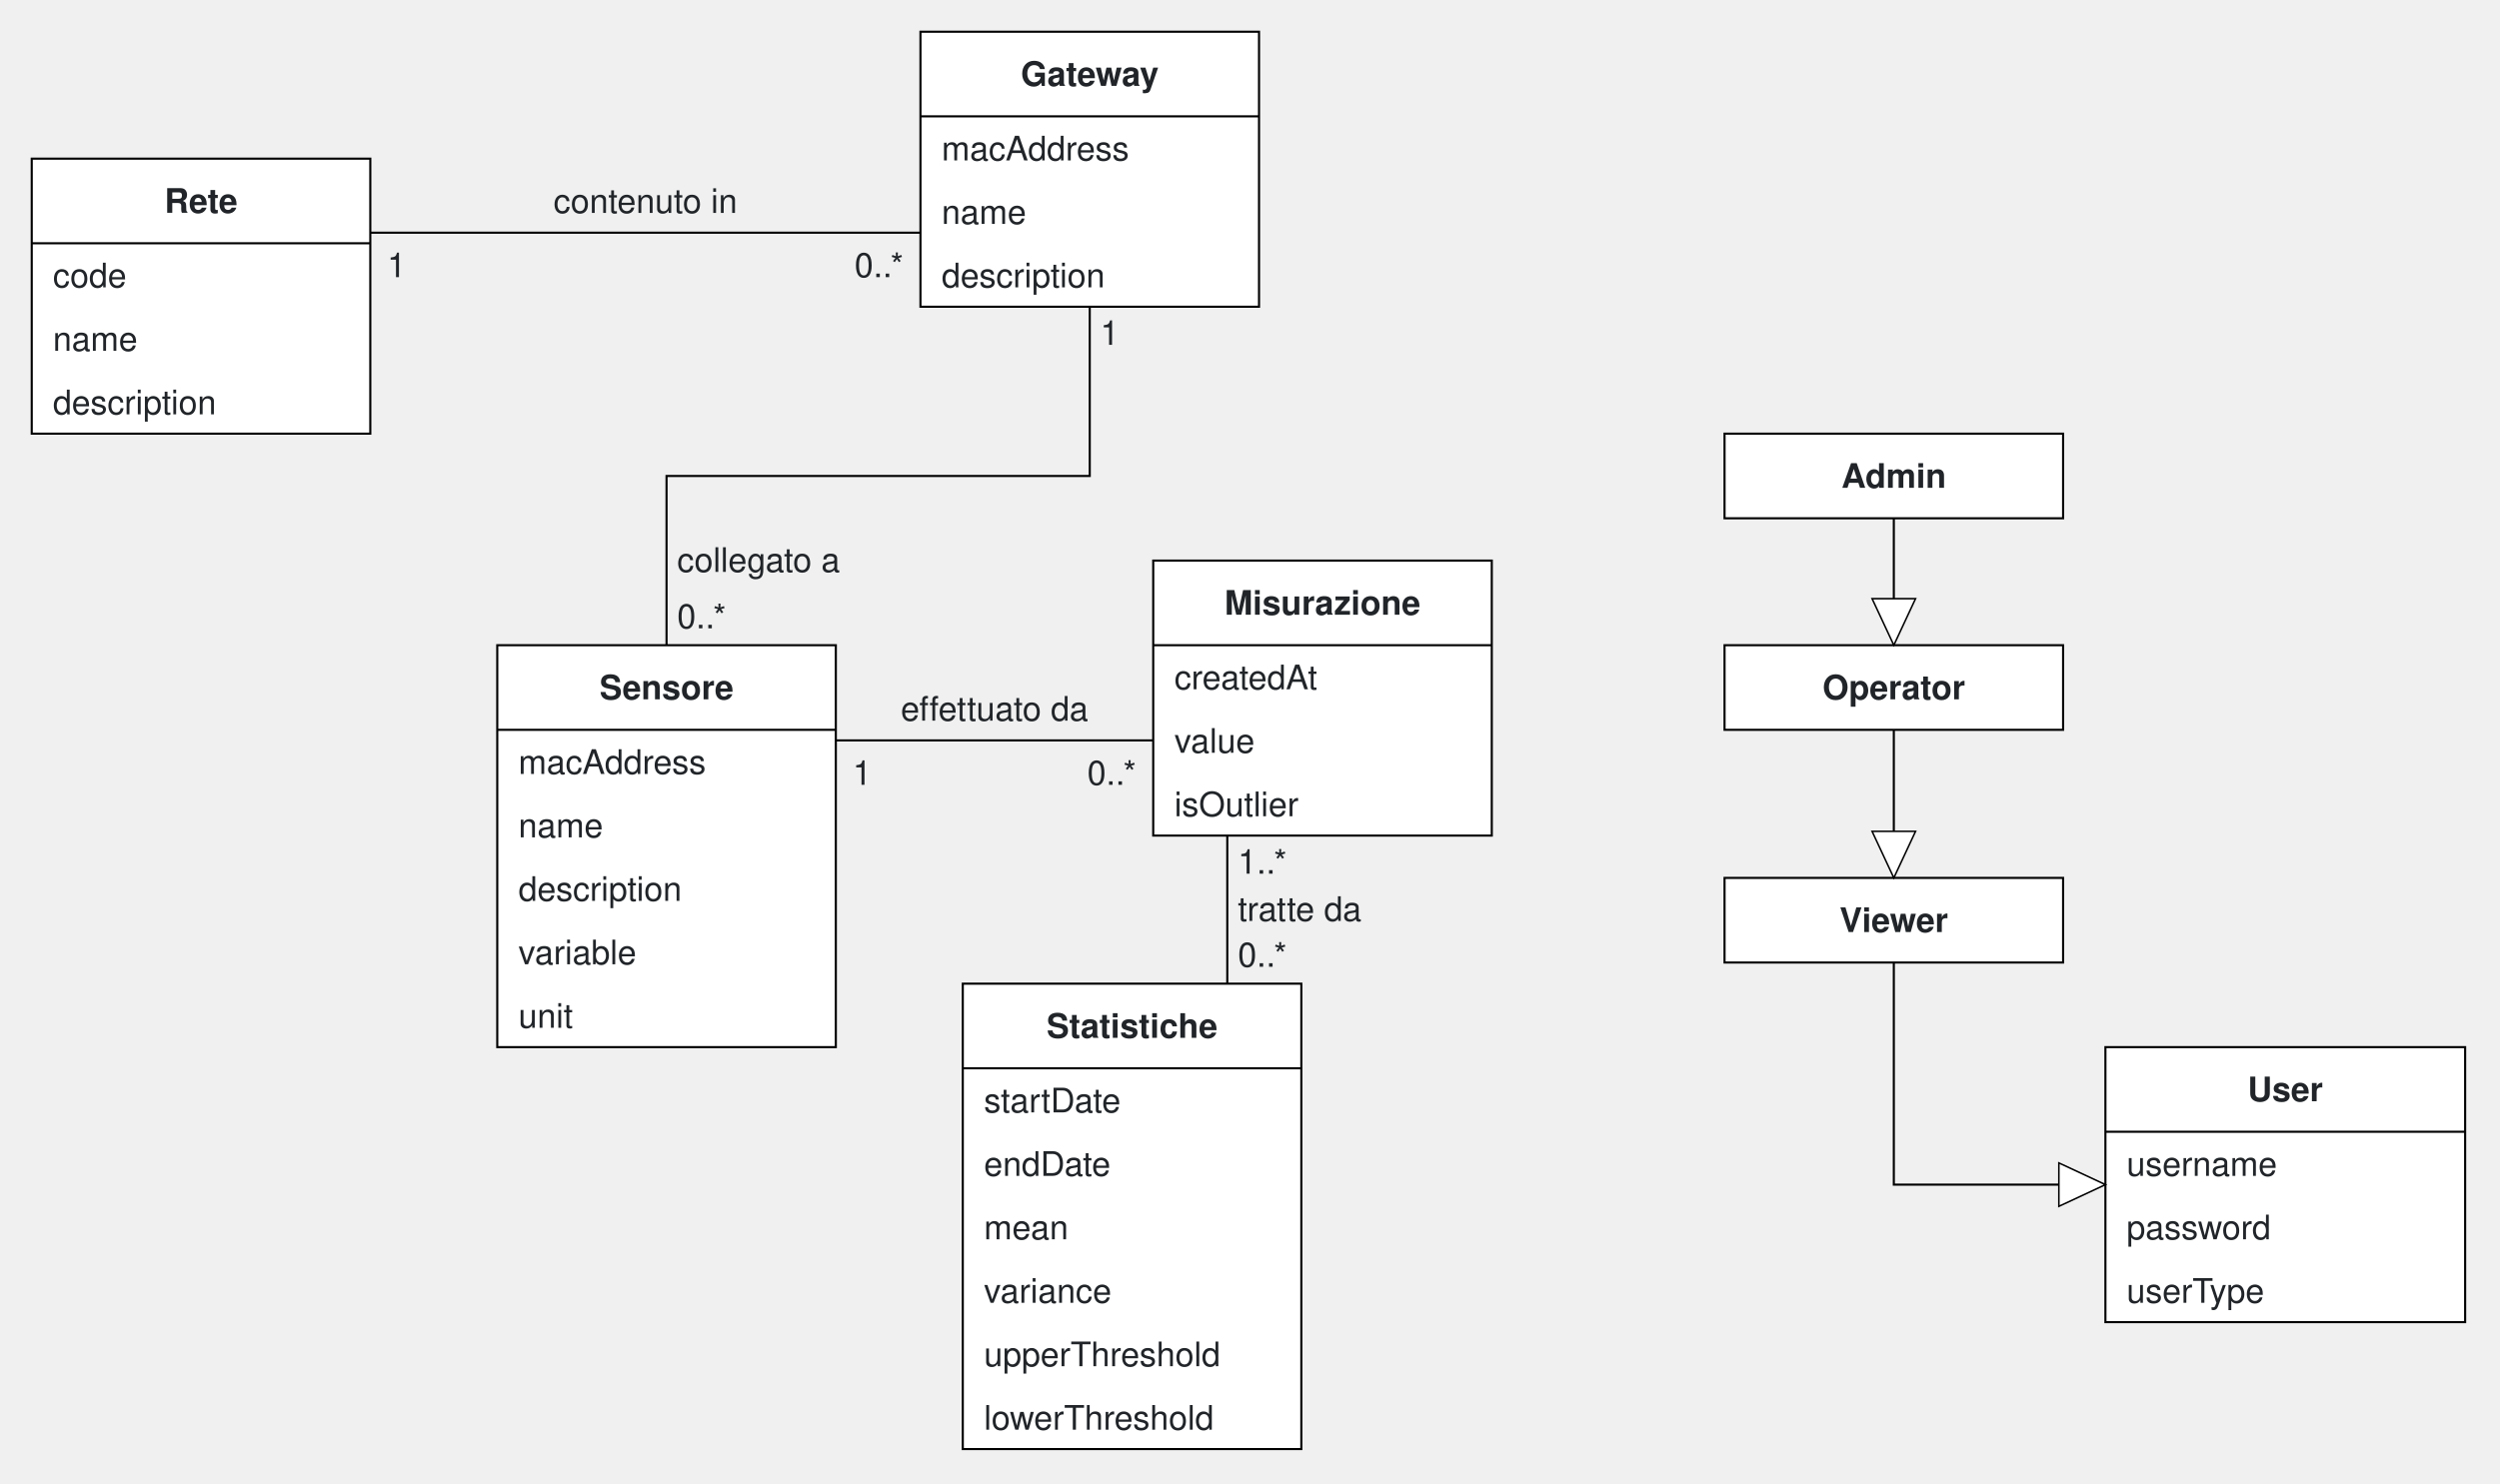
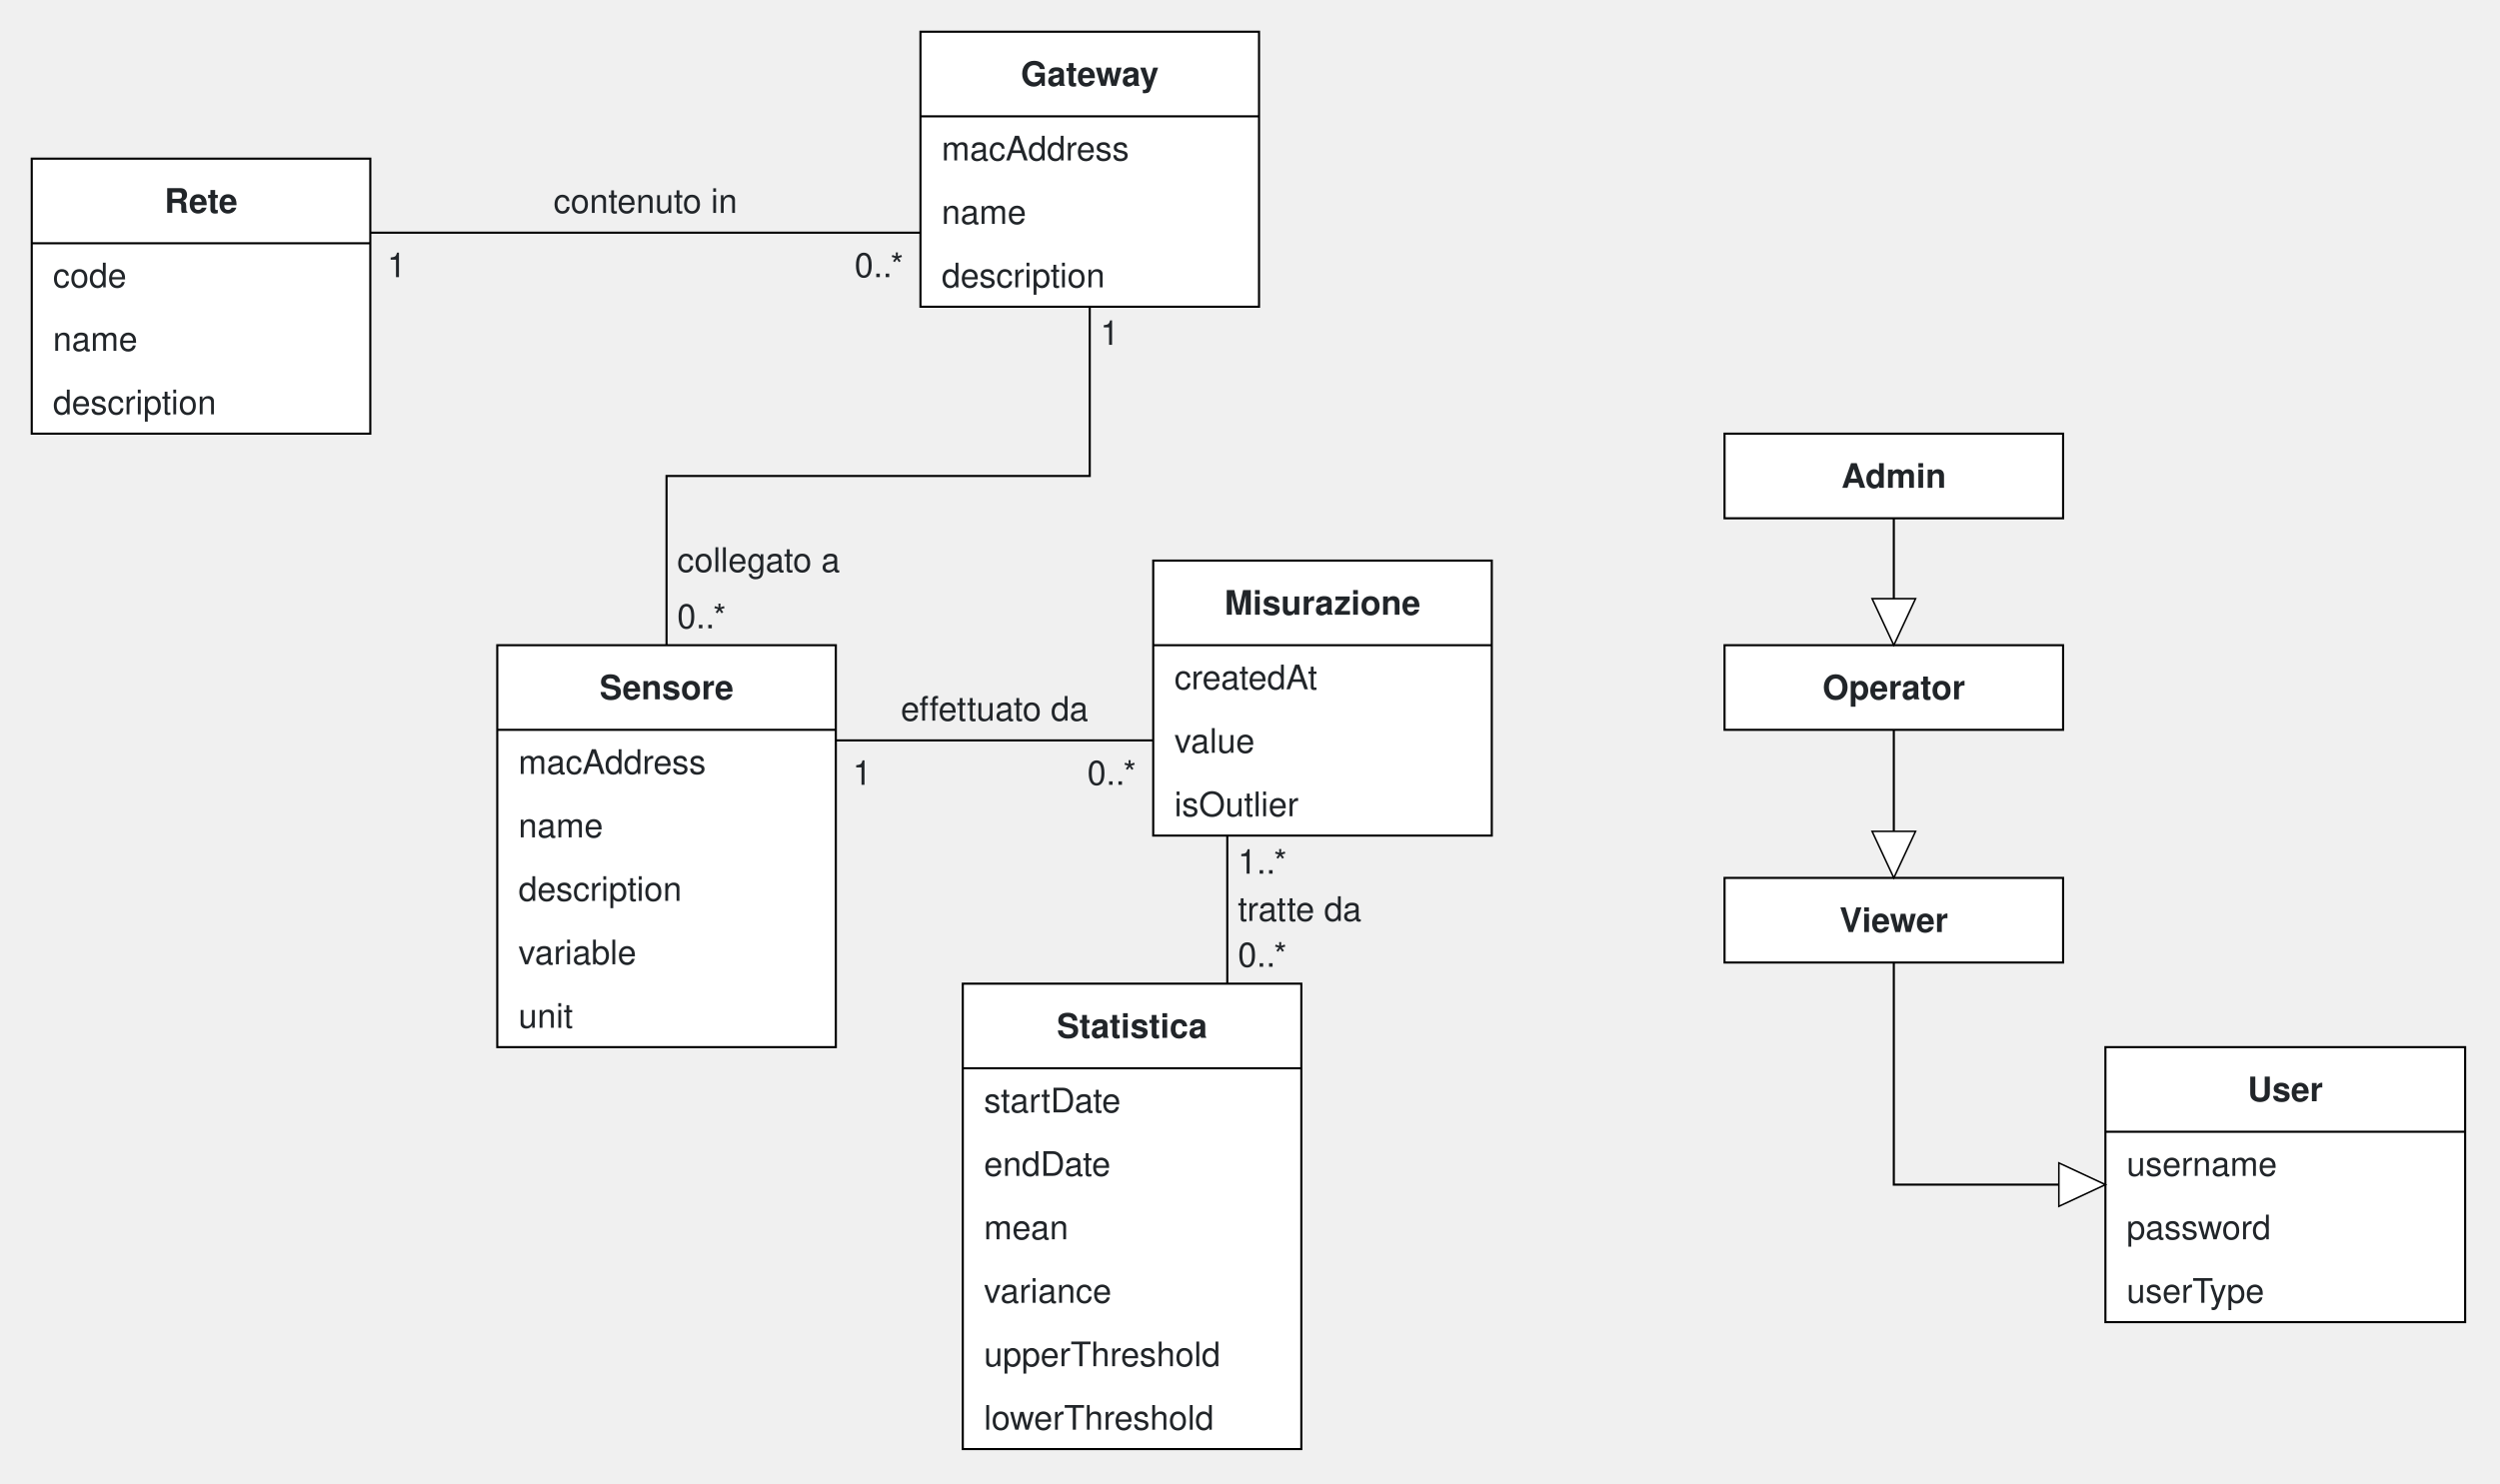
<svg xmlns="http://www.w3.org/2000/svg" width="1181" height="701.5" fill="#ffffff">
  <defs>
    <style>
  text {
    fill: #212529;
    font-family: Helvetica Neue, Helvetica, Arial, sans-serif;
    font-size: 16px;
  }

  marker, text {
    fill-opacity: 1;
  }

  * {
    overflow: visible;
  }
</style>
  </defs>
  <svg x="995" y="495" width="170" height="130" class="User" fill="#ffffff">
    <g>
      <rect width="100%" height="40" stroke="none" fill="white" class="sc-fqkvVR eDtKfR" />
      <rect y="40" width="100%" height="90" stroke="none" fill="white" class="sc-fqkvVR eDtKfR" />
      <svg height="40">
        <text x="50%" y="50%" dominant-baseline="middle" text-anchor="middle" font-weight="bold" pointer-events="none">User</text>
      </svg>
      <svg x="0" y="40.5" width="169" height="30" class="username" fill="#ffffff">
        <g>
          <rect width="100%" height="100%" stroke="none" fill="white" class="sc-fqkvVR eDtKfR" />
          <text x="10" y="50%" dominant-baseline="middle" text-anchor="start" font-weight="normal" pointer-events="none">username</text>
        </g>
      </svg>
      <svg x="0" y="70.5" width="169" height="30" class="password" fill="#ffffff">
        <g>
          <rect width="100%" height="100%" stroke="none" fill="white" class="sc-fqkvVR eDtKfR" />
          <text x="10" y="50%" dominant-baseline="middle" text-anchor="start" font-weight="normal" pointer-events="none">password</text>
        </g>
      </svg>
      <svg x="0" y="100.5" width="169" height="30" class="userType" fill="#ffffff">
        <g>
          <rect width="100%" height="100%" stroke="none" fill="white" class="sc-fqkvVR eDtKfR" />
          <text x="10" y="50%" dominant-baseline="middle" text-anchor="start" font-weight="normal" pointer-events="none">userType</text>
        </g>
      </svg>
      <rect width="100%" height="100%" stroke="black" fill="none" class="sc-fqkvVR jAaomD" />
      <path d="M 0 40 H 170" stroke="black" fill="white" class="sc-gEvEer fkqzOi" />
    </g>
  </svg>
  <svg x="15" y="75" width="160" height="130" class="Rete" fill="#ffffff">
    <g>
      <rect width="100%" height="40" stroke="none" fill="white" class="sc-fqkvVR eDtKfR" />
      <rect y="40" width="100%" height="90" stroke="none" fill="white" class="sc-fqkvVR eDtKfR" />
      <svg height="40">
        <text x="50%" y="50%" dominant-baseline="middle" text-anchor="middle" font-weight="bold" pointer-events="none">Rete</text>
      </svg>
      <svg x="0" y="40.5" width="159" height="30" class="code" fill="#ffffff">
        <g>
          <rect width="100%" height="100%" stroke="none" fill="white" class="sc-fqkvVR eDtKfR" />
          <text x="10" y="50%" dominant-baseline="middle" text-anchor="start" font-weight="normal" pointer-events="none">code</text>
        </g>
      </svg>
      <svg x="0" y="70.5" width="159" height="30" class="name" fill="#ffffff">
        <g>
          <rect width="100%" height="100%" stroke="none" fill="white" class="sc-fqkvVR eDtKfR" />
          <text x="10" y="50%" dominant-baseline="middle" text-anchor="start" font-weight="normal" pointer-events="none">name</text>
        </g>
      </svg>
      <svg x="0" y="100.5" width="159" height="30" class="description" fill="#ffffff">
        <g>
          <rect width="100%" height="100%" stroke="none" fill="white" class="sc-fqkvVR eDtKfR" />
          <text x="10" y="50%" dominant-baseline="middle" text-anchor="start" font-weight="normal" pointer-events="none">description</text>
        </g>
      </svg>
      <rect width="100%" height="100%" stroke="black" fill="none" class="sc-fqkvVR jAaomD" />
      <path d="M 0 40 H 160" stroke="black" fill="white" class="sc-gEvEer fkqzOi" />
    </g>
  </svg>
  <svg x="435" y="15" width="160" height="130" class="Gateway" fill="#ffffff">
    <g>
      <rect width="100%" height="40" stroke="none" fill="white" class="sc-fqkvVR eDtKfR" />
      <rect y="40" width="100%" height="90" stroke="none" fill="white" class="sc-fqkvVR eDtKfR" />
      <svg height="40">
        <text x="50%" y="50%" dominant-baseline="middle" text-anchor="middle" font-weight="bold" pointer-events="none">Gateway</text>
      </svg>
      <svg x="0" y="40.5" width="159" height="30" class="macAddress" fill="#ffffff">
        <g>
          <rect width="100%" height="100%" stroke="none" fill="white" class="sc-fqkvVR eDtKfR" />
          <text x="10" y="50%" dominant-baseline="middle" text-anchor="start" font-weight="normal" pointer-events="none">macAddress</text>
        </g>
      </svg>
      <svg x="0" y="70.5" width="159" height="30" class="name" fill="#ffffff">
        <g>
          <rect width="100%" height="100%" stroke="none" fill="white" class="sc-fqkvVR eDtKfR" />
          <text x="10" y="50%" dominant-baseline="middle" text-anchor="start" font-weight="normal" pointer-events="none">name</text>
        </g>
      </svg>
      <svg x="0" y="100.5" width="159" height="30" class="description" fill="#ffffff">
        <g>
          <rect width="100%" height="100%" stroke="none" fill="white" class="sc-fqkvVR eDtKfR" />
          <text x="10" y="50%" dominant-baseline="middle" text-anchor="start" font-weight="normal" pointer-events="none">description</text>
        </g>
      </svg>
      <rect width="100%" height="100%" stroke="black" fill="none" class="sc-fqkvVR jAaomD" />
      <path d="M 0 40 H 160" stroke="black" fill="white" class="sc-gEvEer fkqzOi" />
    </g>
  </svg>
  <svg x="235" y="305" width="160" height="190" class="Sensore" fill="#ffffff">
    <g>
      <rect width="100%" height="40" stroke="none" fill="white" class="sc-fqkvVR eDtKfR" />
      <rect y="40" width="100%" height="150" stroke="none" fill="white" class="sc-fqkvVR eDtKfR" />
      <svg height="40">
        <text x="50%" y="50%" dominant-baseline="middle" text-anchor="middle" font-weight="bold" pointer-events="none">Sensore</text>
      </svg>
      <svg x="0" y="40.5" width="159" height="30" class="macAddress" fill="#ffffff">
        <g>
          <rect width="100%" height="100%" stroke="none" fill="white" class="sc-fqkvVR eDtKfR" />
          <text x="10" y="50%" dominant-baseline="middle" text-anchor="start" font-weight="normal" pointer-events="none">macAddress</text>
        </g>
      </svg>
      <svg x="0" y="70.5" width="159" height="30" class="name" fill="#ffffff">
        <g>
          <rect width="100%" height="100%" stroke="none" fill="white" class="sc-fqkvVR eDtKfR" />
          <text x="10" y="50%" dominant-baseline="middle" text-anchor="start" font-weight="normal" pointer-events="none">name</text>
        </g>
      </svg>
      <svg x="0" y="100.5" width="159" height="30" class="description" fill="#ffffff">
        <g>
          <rect width="100%" height="100%" stroke="none" fill="white" class="sc-fqkvVR eDtKfR" />
          <text x="10" y="50%" dominant-baseline="middle" text-anchor="start" font-weight="normal" pointer-events="none">description</text>
        </g>
      </svg>
      <svg x="0" y="130.5" width="159" height="30" class="variable" fill="#ffffff">
        <g>
          <rect width="100%" height="100%" stroke="none" fill="white" class="sc-fqkvVR eDtKfR" />
          <text x="10" y="50%" dominant-baseline="middle" text-anchor="start" font-weight="normal" pointer-events="none">variable</text>
        </g>
      </svg>
      <svg x="0" y="160.5" width="159" height="30" class="unit" fill="#ffffff">
        <g>
          <rect width="100%" height="100%" stroke="none" fill="white" class="sc-fqkvVR eDtKfR" />
          <text x="10" y="50%" dominant-baseline="middle" text-anchor="start" font-weight="normal" pointer-events="none">unit</text>
        </g>
      </svg>
      <rect width="100%" height="100%" stroke="black" fill="none" class="sc-fqkvVR jAaomD" />
      <path d="M 0 40 H 160" stroke="black" fill="white" class="sc-gEvEer fkqzOi" />
    </g>
  </svg>
  <svg x="545" y="265" width="160" height="130" class="Misurazione" fill="#ffffff">
    <g>
      <rect width="100%" height="40" stroke="none" fill="white" class="sc-fqkvVR eDtKfR" />
      <rect y="40" width="100%" height="90" stroke="none" fill="white" class="sc-fqkvVR eDtKfR" />
      <svg height="40">
        <text x="50%" y="50%" dominant-baseline="middle" text-anchor="middle" font-weight="bold" pointer-events="none">Misurazione</text>
      </svg>
      <svg x="0" y="40.5" width="159" height="30" class="createdAt" fill="#ffffff">
        <g>
          <rect width="100%" height="100%" stroke="none" fill="white" class="sc-fqkvVR eDtKfR" />
          <text x="10" y="50%" dominant-baseline="middle" text-anchor="start" font-weight="normal" pointer-events="none">createdAt</text>
        </g>
      </svg>
      <svg x="0" y="70.5" width="159" height="30" class="value" fill="#ffffff">
        <g>
          <rect width="100%" height="100%" stroke="none" fill="white" class="sc-fqkvVR eDtKfR" />
          <text x="10" y="50%" dominant-baseline="middle" text-anchor="start" font-weight="normal" pointer-events="none">value</text>
        </g>
      </svg>
      <svg x="0" y="100.5" width="159" height="30" class="isOutlier" fill="#ffffff">
        <g>
          <rect width="100%" height="100%" stroke="none" fill="white" class="sc-fqkvVR eDtKfR" />
          <text x="10" y="50%" dominant-baseline="middle" text-anchor="start" font-weight="normal" pointer-events="none">isOutlier</text>
        </g>
      </svg>
      <rect width="100%" height="100%" stroke="black" fill="none" class="sc-fqkvVR jAaomD" />
      <path d="M 0 40 H 160" stroke="black" fill="white" class="sc-gEvEer fkqzOi" />
    </g>
  </svg>
-   <svg x="455" y="465" width="160" height="220" class="Statistiche" fill="#ffffff">
+   <svg x="455" y="465" width="160" height="220" class="Statistica" fill="#ffffff">
    <g>
      <rect width="100%" height="40" stroke="none" fill="white" class="sc-fqkvVR eDtKfR" />
      <rect y="40" width="100%" height="180" stroke="none" fill="white" class="sc-fqkvVR eDtKfR" />
      <svg height="40">
-         <text x="50%" y="50%" dominant-baseline="middle" text-anchor="middle" font-weight="bold" pointer-events="none">Statistiche</text>
+         <text x="50%" y="50%" dominant-baseline="middle" text-anchor="middle" font-weight="bold" pointer-events="none">Statistica</text>
      </svg>
      <svg x="0" y="40.5" width="159" height="30" class="startDate" fill="#ffffff">
        <g>
          <rect width="100%" height="100%" stroke="none" fill="white" class="sc-fqkvVR eDtKfR" />
          <text x="10" y="50%" dominant-baseline="middle" text-anchor="start" font-weight="normal" pointer-events="none">startDate</text>
        </g>
      </svg>
      <svg x="0" y="70.5" width="159" height="30" class="endDate" fill="#ffffff">
        <g>
          <rect width="100%" height="100%" stroke="none" fill="white" class="sc-fqkvVR eDtKfR" />
          <text x="10" y="50%" dominant-baseline="middle" text-anchor="start" font-weight="normal" pointer-events="none">endDate</text>
        </g>
      </svg>
      <svg x="0" y="100.5" width="159" height="30" class="mean" fill="#ffffff">
        <g>
          <rect width="100%" height="100%" stroke="none" fill="white" class="sc-fqkvVR eDtKfR" />
          <text x="10" y="50%" dominant-baseline="middle" text-anchor="start" font-weight="normal" pointer-events="none">mean</text>
        </g>
      </svg>
      <svg x="0" y="130.5" width="159" height="30" class="variance" fill="#ffffff">
        <g>
          <rect width="100%" height="100%" stroke="none" fill="white" class="sc-fqkvVR eDtKfR" />
          <text x="10" y="50%" dominant-baseline="middle" text-anchor="start" font-weight="normal" pointer-events="none">variance</text>
        </g>
      </svg>
      <svg x="0" y="160.5" width="159" height="30" class="upperThreshold" fill="#ffffff">
        <g>
          <rect width="100%" height="100%" stroke="none" fill="white" class="sc-fqkvVR eDtKfR" />
          <text x="10" y="50%" dominant-baseline="middle" text-anchor="start" font-weight="normal" pointer-events="none">upperThreshold</text>
        </g>
      </svg>
      <svg x="0" y="190.5" width="159" height="30" class="lowerThreshold" fill="#ffffff">
        <g>
          <rect width="100%" height="100%" stroke="none" fill="white" class="sc-fqkvVR eDtKfR" />
          <text x="10" y="50%" dominant-baseline="middle" text-anchor="start" font-weight="normal" pointer-events="none">lowerThreshold</text>
        </g>
      </svg>
      <rect width="100%" height="100%" stroke="black" fill="none" class="sc-fqkvVR jAaomD" />
      <path d="M 0 40 H 160" stroke="black" fill="white" class="sc-gEvEer fkqzOi" />
    </g>
  </svg>
  <svg x="815" y="205" width="160" height="40" class="Admin" fill="#ffffff">
    <g>
      <rect width="100%" height="40" stroke="none" fill="white" class="sc-fqkvVR eDtKfR" />
      <rect y="40" width="100%" height="0" stroke="none" fill="white" class="sc-fqkvVR eDtKfR" />
      <svg height="40">
        <text x="50%" y="50%" dominant-baseline="middle" text-anchor="middle" font-weight="bold" pointer-events="none">Admin</text>
      </svg>
      <rect width="100%" height="100%" stroke="black" fill="none" class="sc-fqkvVR jAaomD" />
    </g>
  </svg>
  <svg x="815" y="305" width="160" height="40" class="Operator" fill="#ffffff">
    <g>
      <rect width="100%" height="40" stroke="none" fill="white" class="sc-fqkvVR eDtKfR" />
      <rect y="40" width="100%" height="0" stroke="none" fill="white" class="sc-fqkvVR eDtKfR" />
      <svg height="40">
        <text x="50%" y="50%" dominant-baseline="middle" text-anchor="middle" font-weight="bold" pointer-events="none">Operator</text>
      </svg>
      <rect width="100%" height="100%" stroke="black" fill="none" class="sc-fqkvVR jAaomD" />
    </g>
  </svg>
  <svg x="815" y="415" width="160" height="40" class="Viewer" fill="#ffffff">
    <g>
      <rect width="100%" height="40" stroke="none" fill="white" class="sc-fqkvVR eDtKfR" />
      <rect y="40" width="100%" height="0" stroke="none" fill="white" class="sc-fqkvVR eDtKfR" />
      <svg height="40">
        <text x="50%" y="50%" dominant-baseline="middle" text-anchor="middle" font-weight="bold" pointer-events="none">Viewer</text>
      </svg>
      <rect width="100%" height="100%" stroke="black" fill="none" class="sc-fqkvVR jAaomD" />
    </g>
  </svg>
  <svg x="175" y="100" width="260" height="48" class="contenuto in" fill="#ffffff">
    <g>
      <polyline points="0 10,260 10" stroke-width="1" marker-end="url(#marker-d6812c56-5b97-4815-b284-6c4932d24b52)" stroke="black" fill="none" class="sc-aXZVg eMElBf" />
      <text x="8" y="10" dy="21" text-anchor="start" pointer-events="none">1</text>
      <text x="252" y="10" dy="21" text-anchor="end" pointer-events="none">0..*</text>
      <text x="8" y="10" dy="-10" text-anchor="start" pointer-events="none" />
      <text x="252" y="10" dy="-10" text-anchor="end" pointer-events="none" />
      <text x="130" y="10" dy="-5" dominant-baseline="text-after-edge" text-anchor="middle" pointer-events="none">contenuto in </text>
    </g>
  </svg>
  <svg x="310" y="145" width="218.906" height="169" class="collegato a" fill="#ffffff">
    <g>
      <polyline points="205 0,205 80,5 80,5 160" stroke-width="1" marker-end="url(#marker-04f410ea-1113-4ffe-9891-8a55f231998d)" stroke="black" fill="none" class="sc-aXZVg eMElBf" />
      <text x="205" y="8" dx="5" dy="10" text-anchor="start" pointer-events="none">1</text>
      <text x="5" y="152" dx="5" text-anchor="start" pointer-events="none">0..*</text>
      <text x="205" y="8" dx="-5" dy="10" text-anchor="end" pointer-events="none" />
      <text x="5" y="152" dx="-5" text-anchor="end" pointer-events="none" />
      <text x="5" y="120" dx="5" dominant-baseline="middle" text-anchor="start" pointer-events="none">collegato a </text>
    </g>
  </svg>
  <svg x="395" y="340" width="150" height="48" class="effettuato da" fill="#ffffff">
    <g>
      <polyline points="0 10,150 10" stroke-width="1" marker-end="url(#marker-f5d5bf31-a6a0-4995-9aad-9fd6797577c9)" stroke="black" fill="none" class="sc-aXZVg eMElBf" />
      <text x="8" y="10" dy="21" text-anchor="start" pointer-events="none">1</text>
      <text x="142" y="10" dy="21" text-anchor="end" pointer-events="none">0..*</text>
      <text x="8" y="10" dy="-10" text-anchor="start" pointer-events="none" />
      <text x="142" y="10" dy="-10" text-anchor="end" pointer-events="none" />
      <text x="75" y="10" dy="-5" dominant-baseline="text-after-edge" text-anchor="middle" pointer-events="none">effettuato da </text>
    </g>
  </svg>
  <svg x="575" y="395" width="34.789" height="79" class="tratte da" fill="#ffffff">
    <g>
      <polyline points="5 0,5 70" stroke-width="1" marker-end="url(#marker-5803fbac-518d-4d47-ae66-1da369f9df76)" stroke="black" fill="none" class="sc-aXZVg eMElBf" />
      <text x="5" y="8" dx="5" dy="10" text-anchor="start" pointer-events="none">1..*</text>
      <text x="5" y="62" dx="5" text-anchor="start" pointer-events="none">0..*</text>
      <text x="5" y="8" dx="-5" dy="10" text-anchor="end" pointer-events="none" />
      <text x="5" y="62" dx="-5" text-anchor="end" pointer-events="none" />
      <text x="5" y="35" dx="5" dominant-baseline="middle" text-anchor="start" pointer-events="none">tratte da </text>
    </g>
  </svg>
  <svg x="890" y="345" width="10" height="70" class="" fill="#ffffff">
    <g>
      <marker id="marker-165abb03-c5eb-4e84-a062-d1932b246de0" viewBox="0 0 30 30" markerWidth="22" markerHeight="30" refX="30" refY="15" orient="auto" markerUnits="strokeWidth">
        <path d="M0,1 L0,29 L30,15 z" stroke="black" fill="white" class="sc-gEvEer fkqzOi" />
      </marker>
      <polyline points="5 0,5 70" stroke-width="1" marker-end="url(#marker-165abb03-c5eb-4e84-a062-d1932b246de0)" stroke="black" fill="none" class="sc-aXZVg eMElBf" />
      <text x="5" y="8" dx="5" dy="10" text-anchor="start" pointer-events="none" />
      <text x="5" y="39" dx="5" text-anchor="start" pointer-events="none" />
      <text x="5" y="8" dx="-5" dy="10" text-anchor="end" pointer-events="none" />
      <text x="5" y="39" dx="-5" text-anchor="end" pointer-events="none" />
      <text x="5" y="35" dx="5" dominant-baseline="middle" text-anchor="start" pointer-events="none"> </text>
    </g>
  </svg>
  <svg x="890" y="245" width="10" height="60" class="" fill="#ffffff">
    <g>
      <marker id="marker-9e4a8ed8-9e8e-41fd-a115-7eaec6c52671" viewBox="0 0 30 30" markerWidth="22" markerHeight="30" refX="30" refY="15" orient="auto" markerUnits="strokeWidth">
        <path d="M0,1 L0,29 L30,15 z" stroke="black" fill="white" class="sc-gEvEer fkqzOi" />
      </marker>
      <polyline points="5 0,5 60" stroke-width="1" marker-end="url(#marker-9e4a8ed8-9e8e-41fd-a115-7eaec6c52671)" stroke="black" fill="none" class="sc-aXZVg eMElBf" />
      <text x="5" y="8" dx="5" dy="10" text-anchor="start" pointer-events="none" />
      <text x="5" y="29" dx="5" text-anchor="start" pointer-events="none" />
      <text x="5" y="8" dx="-5" dy="10" text-anchor="end" pointer-events="none" />
      <text x="5" y="29" dx="-5" text-anchor="end" pointer-events="none" />
      <text x="5" y="30" dx="5" dominant-baseline="middle" text-anchor="start" pointer-events="none"> </text>
    </g>
  </svg>
  <svg x="890" y="455" width="105" height="126" class="" fill="#ffffff">
    <g>
      <marker id="marker-90dd1d01-b44f-4abe-91e1-27d2cf868115" viewBox="0 0 30 30" markerWidth="22" markerHeight="30" refX="30" refY="15" orient="auto" markerUnits="strokeWidth">
        <path d="M0,1 L0,29 L30,15 z" stroke="black" fill="white" class="sc-gEvEer fkqzOi" />
      </marker>
      <polyline points="5 0,5 105,105 105" stroke-width="1" marker-end="url(#marker-90dd1d01-b44f-4abe-91e1-27d2cf868115)" stroke="black" fill="none" class="sc-aXZVg eMElBf" />
      <text x="5" y="8" dx="5" dy="10" text-anchor="start" pointer-events="none" />
      <text x="74" y="105" dy="21" text-anchor="end" pointer-events="none" />
      <text x="5" y="8" dx="-5" dy="10" text-anchor="end" pointer-events="none" />
      <text x="74" y="105" dy="-10" text-anchor="end" pointer-events="none" />
      <text x="52.5" y="105" dy="-5" dominant-baseline="text-after-edge" text-anchor="middle" pointer-events="none"> </text>
    </g>
  </svg>
</svg>
